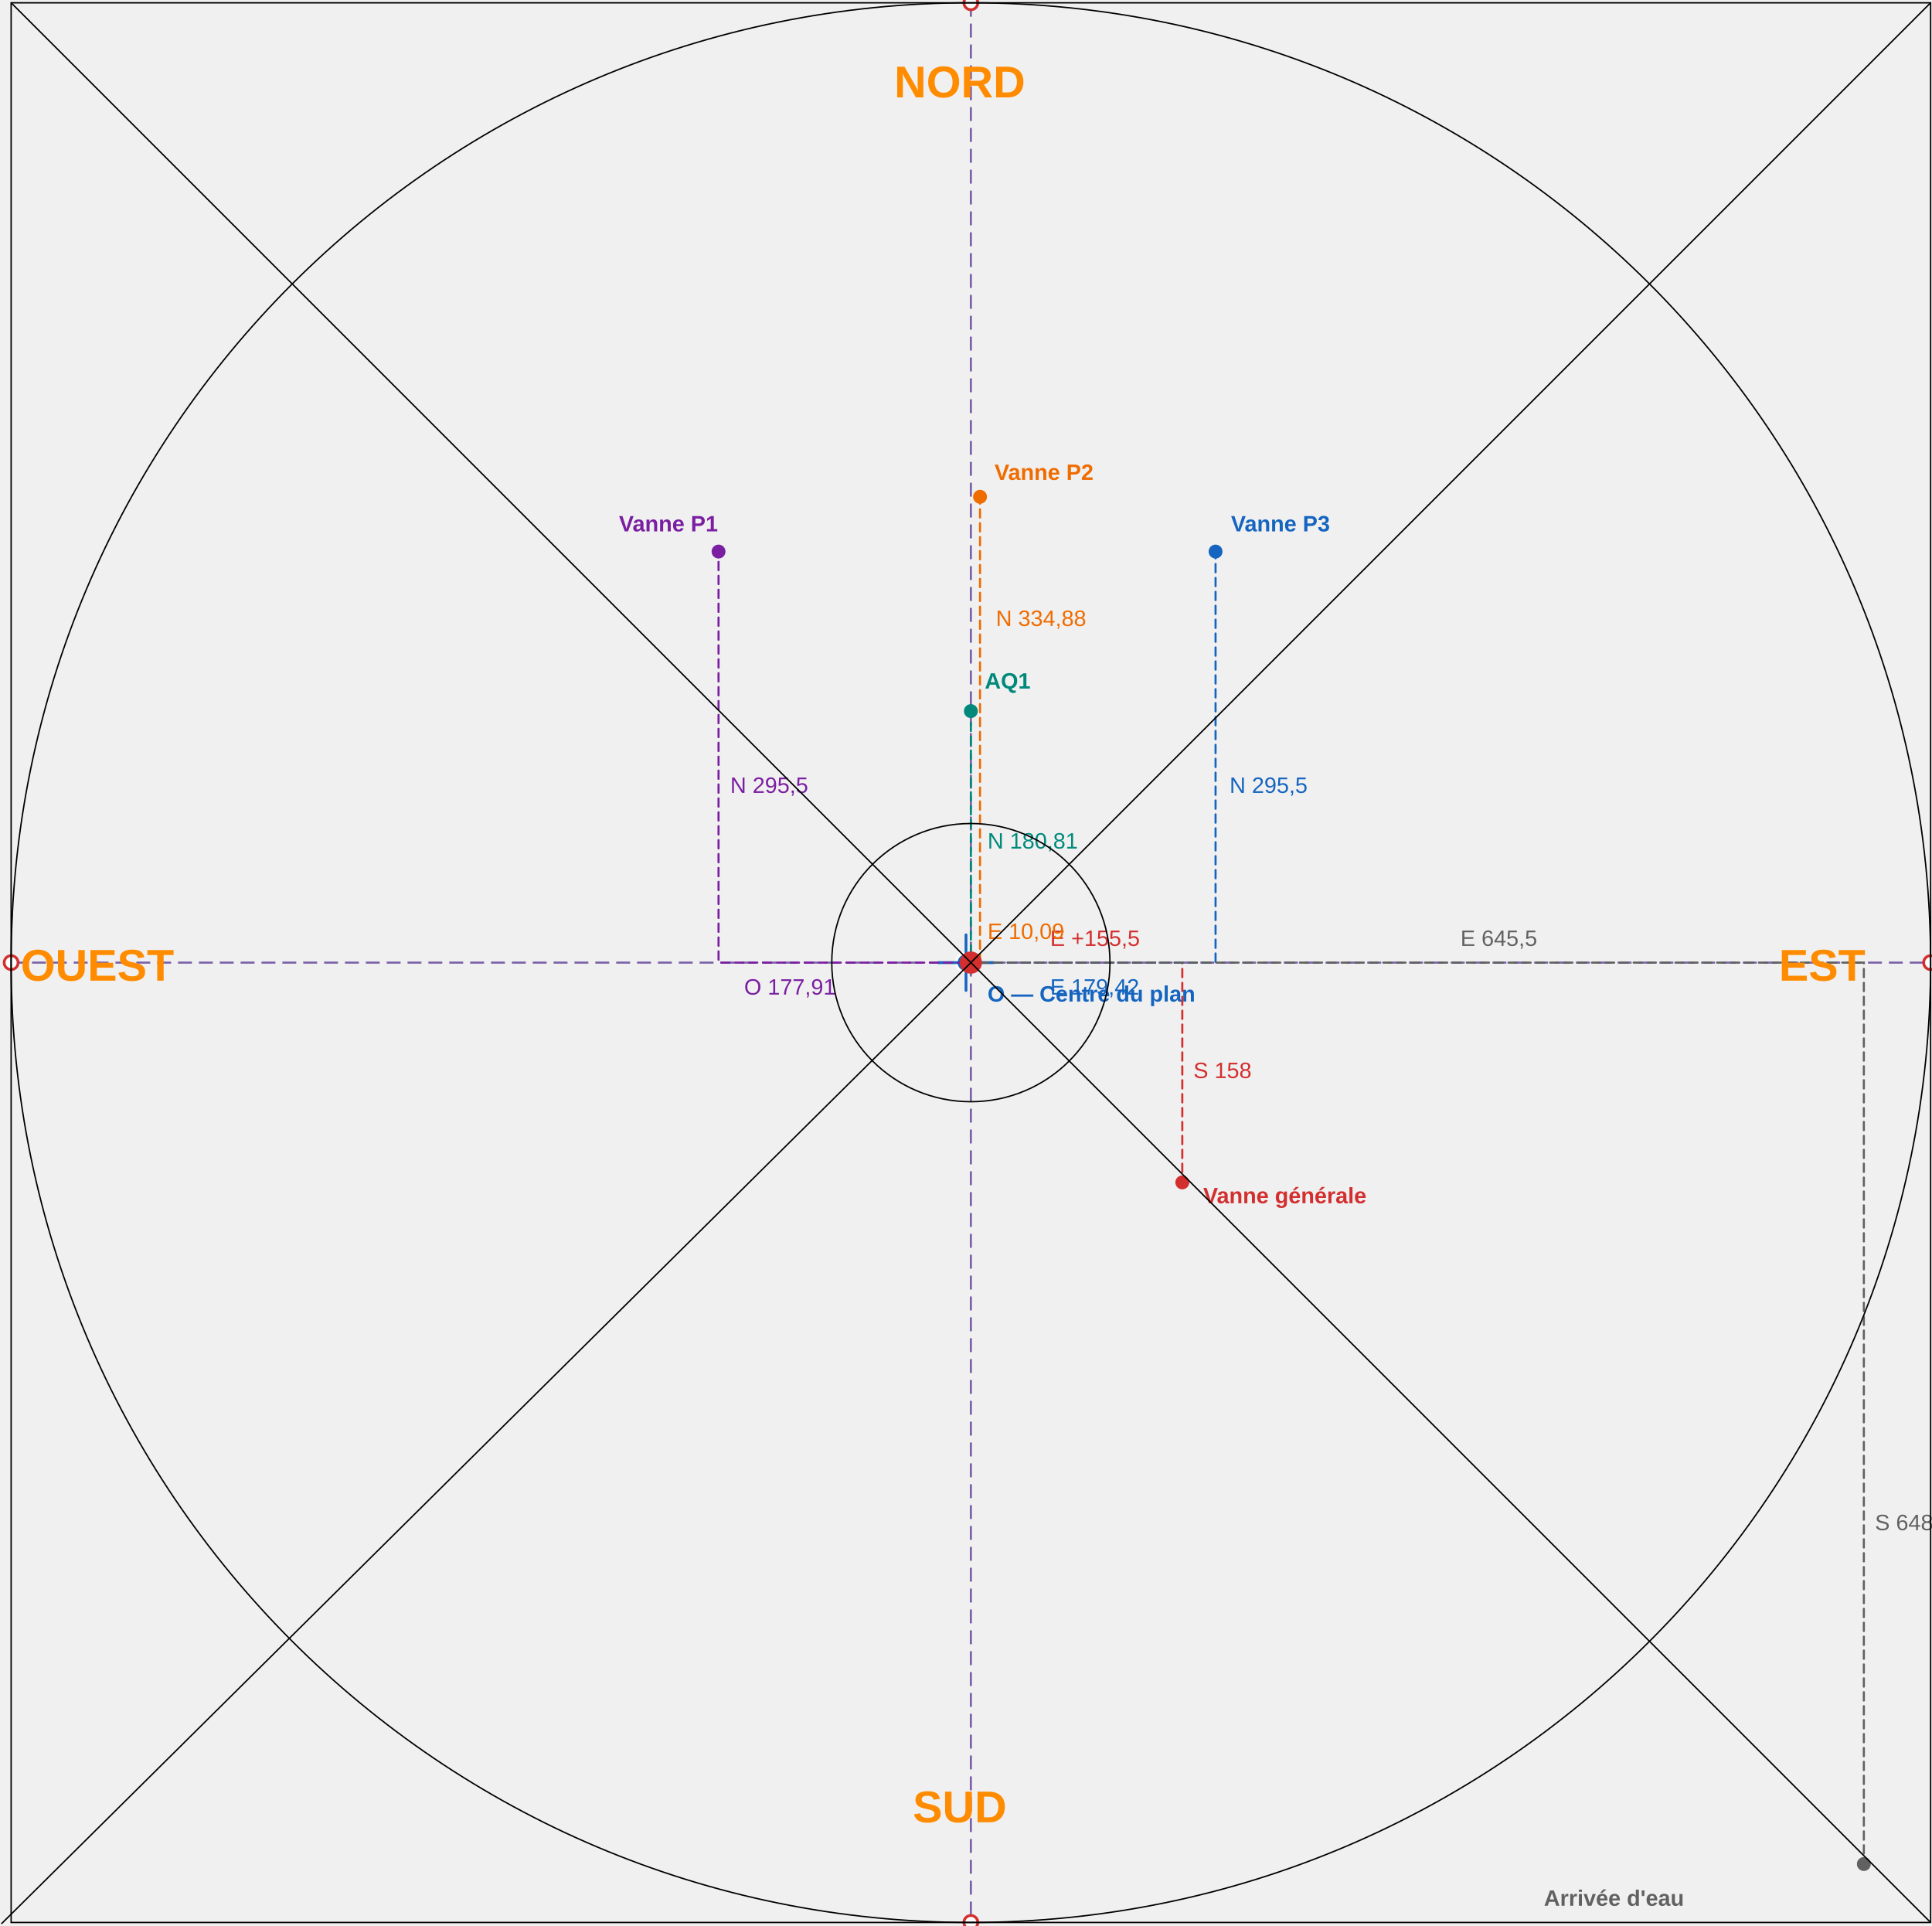
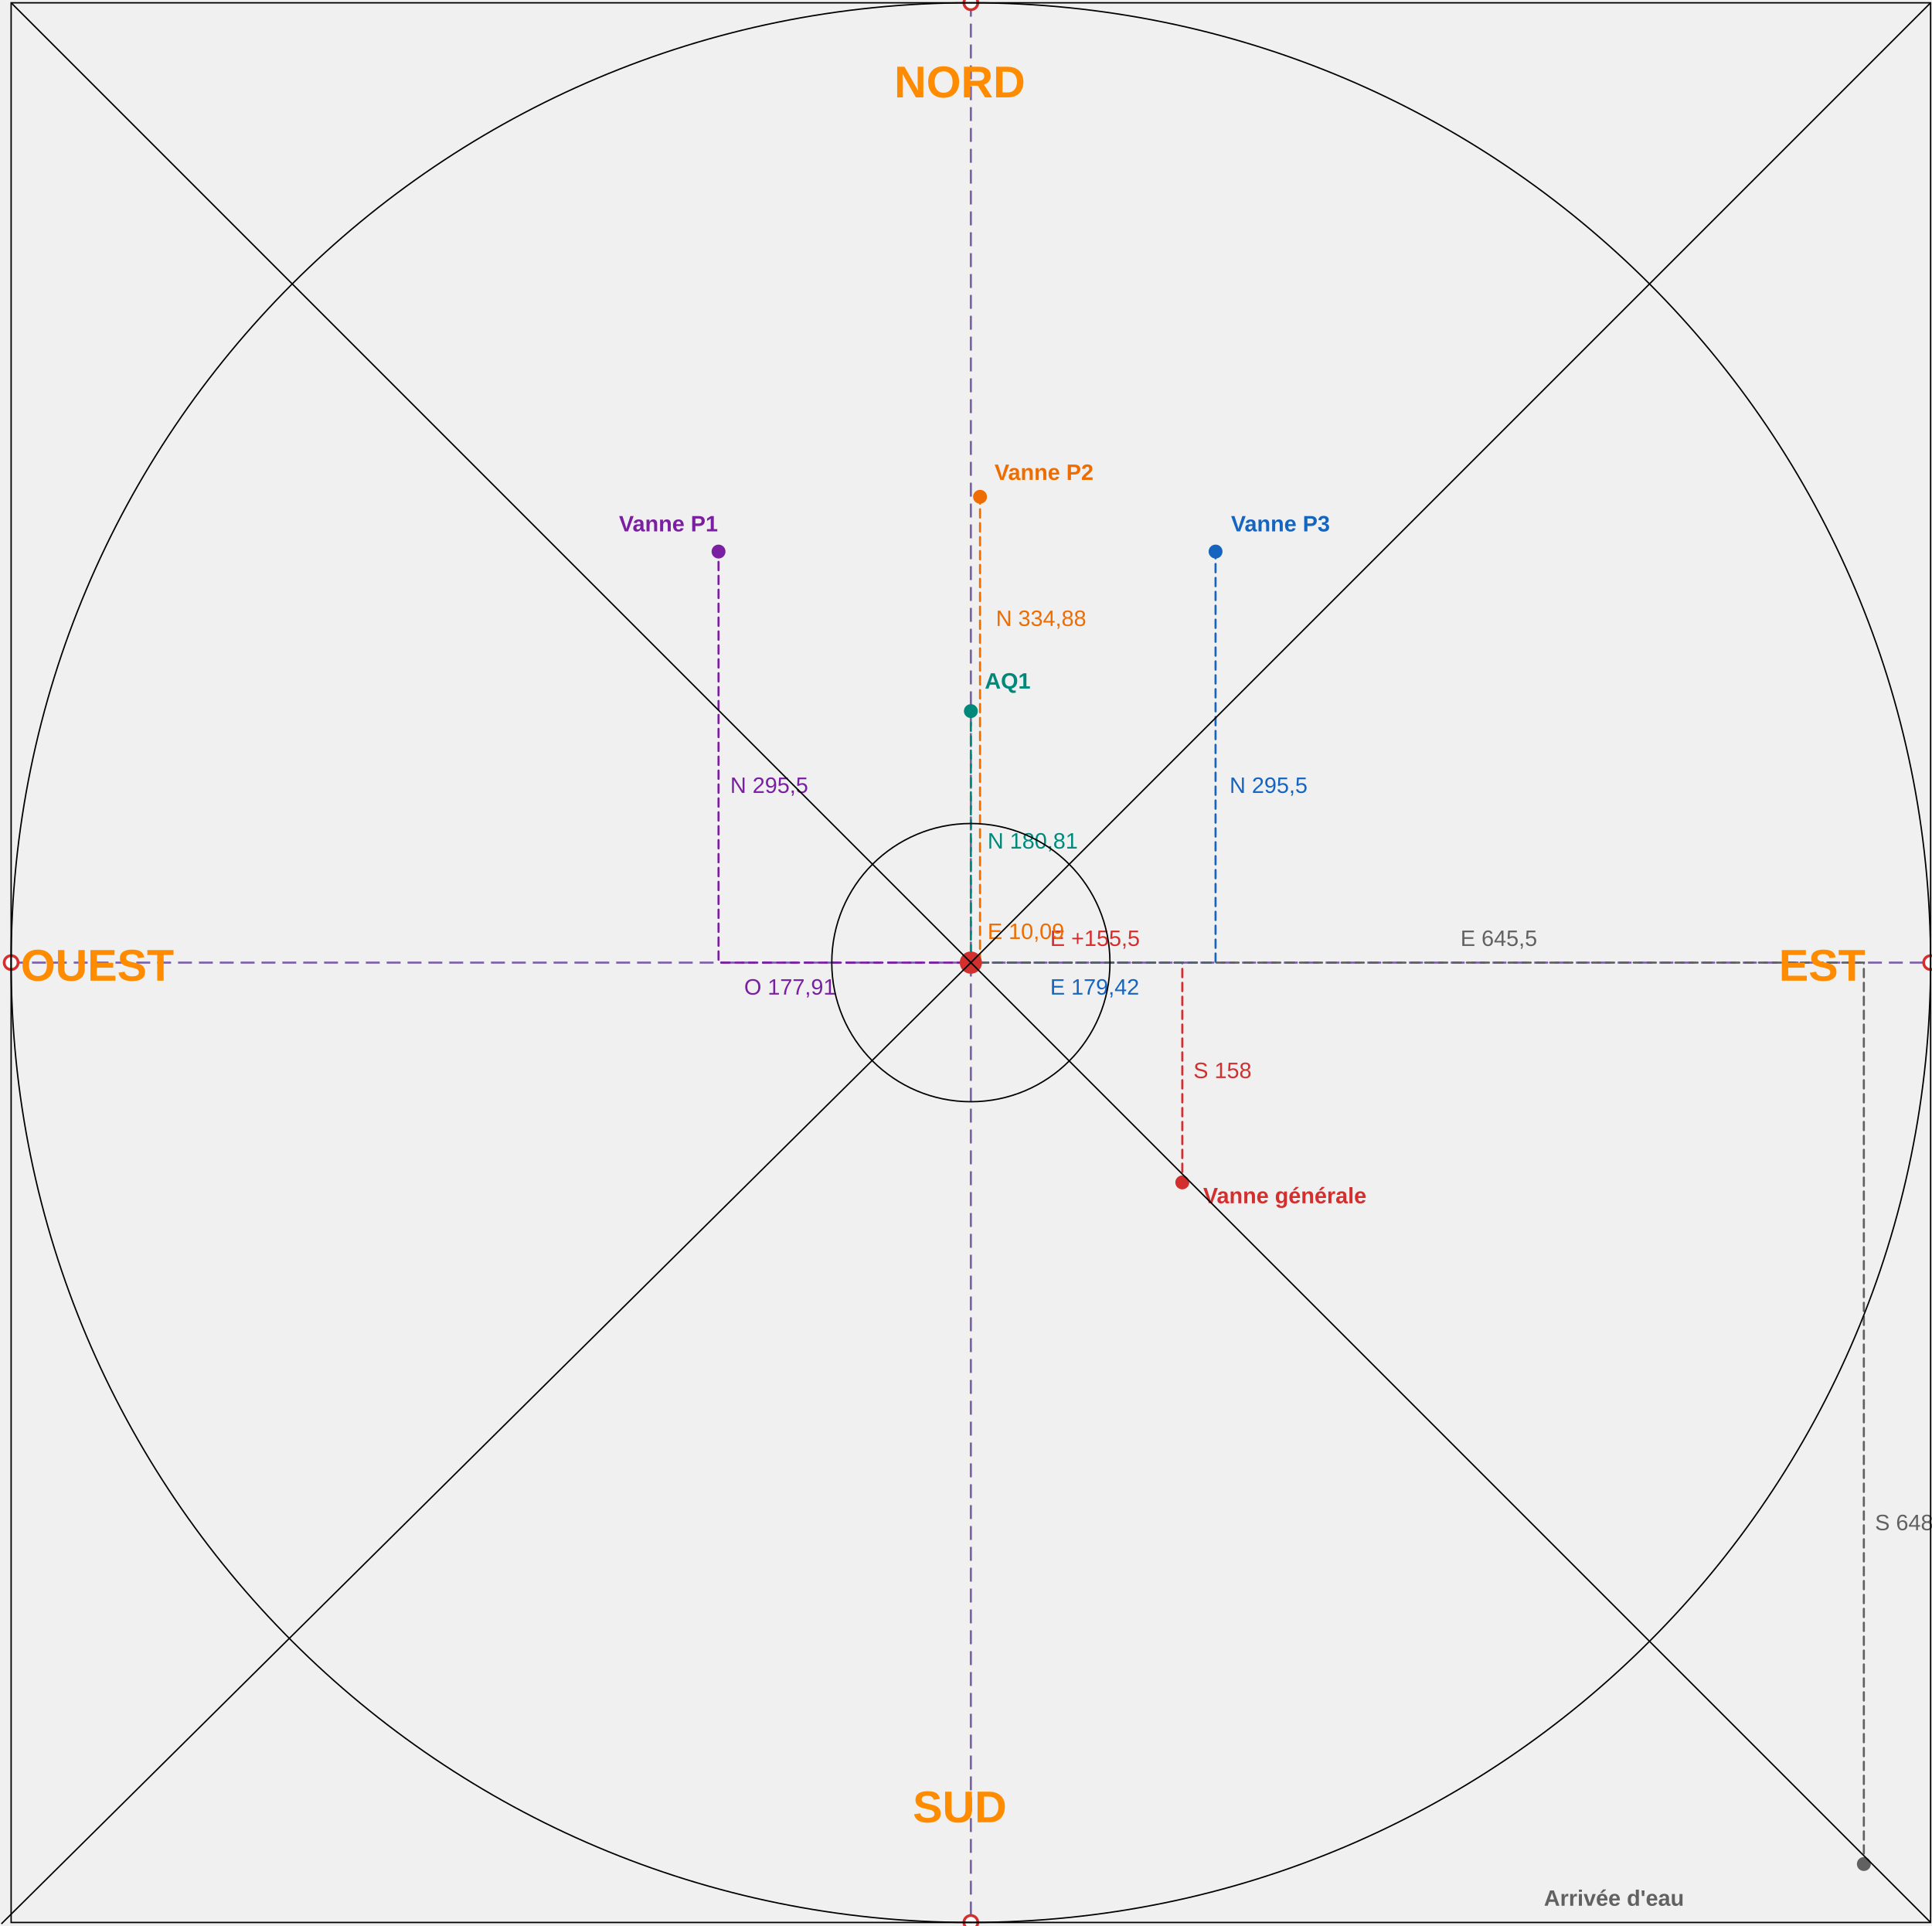
<svg xmlns="http://www.w3.org/2000/svg" viewBox="0 0 1389 1384" data-guides="{&quot;vertical&quot;:[],&quot;horizontal&quot;:[]}" version="1.1" id="svg1076">
  <defs id="defs925">
    <style id="style923">
      .terrain {
        fill: none;
        stroke: #000000;
        stroke-width: 1;
      }

      .pe25 {
        fill: none;
        stroke: #0066CC;
        stroke-width: 16;
        stroke-linecap: round;
        stroke-linejoin: round;
      }

      .pe25-principal {
        fill: none;
        stroke: #0066CC;
        stroke-width: 25;
        stroke-linecap: round;
      }

      .vanne {
        fill: none;
        stroke: #CC0000;
        stroke-width: 3;
      }

      .collecteur {
        fill: none;
        stroke: #8B0000;
        stroke-width: 3;
      }

      .robinet {
        fill: none;
        stroke: #008000;
        stroke-width: 3;
        stroke-linejoin: round;
      }

      .label-vanne {
        font-family: Arial, sans-serif;
        font-size: 24px;
        fill: #008000;
      }

      .label-collecteur {
        font-family: Arial, sans-serif;
        font-size: 22px;
        fill: #CC0000;
      }

      .label-eau {
        font-family: Arial, sans-serif;
        font-size: 24px;
        font-weight: bold;
        fill: #0066CC;
      }

      .quartier {
        font-family: Arial, sans-serif;
        font-size: 32px;
        font-weight: bold;
        fill: #FF8C00;
      }

      .label-parcelle {
        font-family: Arial, sans-serif;
        font-size: 30px;
        font-weight: bold;
        fill: #000000;
        text-anchor: middle;
      }
    </style>
  </defs>
  <g id="piquetage">
    <g id="layer1" style="display:inline" />
    <g id="points-remarquables" style="display:inline">
      <g id="axes-piquetage" fill="none" stroke="#7b61a8" stroke-width="1.5" stroke-dasharray="10, 5" style="display:inline">
        <path id="axe-nord-sud" d="M 698,2 V 1382" />
        <path id="axe-est-ouest" d="M 8,692 H 1388" />
      </g>
      <g id="cotes-reseau-arrosage" font-family="Arial, sans-serif" font-size="16px" fill="#333333" stroke-linecap="round" style="display:inline">
-         <g id="origine-cotes">
+         <g id="origine-cotes" style="display:none">
          <circle cx="694.5" cy="692" r="7" fill="#1565c0" stroke="#ffffff" stroke-width="2" id="circle1601" />
          <line x1="674.5" y1="692" x2="714.5" y2="692" stroke="#1565c0" stroke-width="2" id="line1603" />
          <line x1="694.5" y1="672" x2="694.5" y2="712" stroke="#1565c0" stroke-width="2" id="line1605" />
          <text x="710" y="720" fill="#1565c0" stroke="none" font-weight="bold" id="text1607">O — Centre du plan</text>
        </g>
        <g id="cotes-vanne-generale">
          <path d="M 694.5,692 H 850 v 158" fill="none" stroke="#d32f2f" stroke-width="1.5" stroke-dasharray="6, 4" id="path1610" />
          <circle cx="850" cy="850" r="5" fill="#d32f2f" stroke="none" id="circle1612" />
          <text x="755" y="680" fill="#d32f2f" stroke="none" id="text1614">E +155,5</text>
          <text x="858" y="775" fill="#d32f2f" stroke="none" id="text1616">S 158</text>
          <text x="865" y="865" fill="#d32f2f" stroke="none" font-weight="bold" id="text1618">Vanne générale</text>
        </g>
        <g id="cotes-collecteur-aq1">
          <path d="M 694.5,692 H 698 V 511.19" fill="none" stroke="#00897b" stroke-width="1.5" stroke-dasharray="6, 4" id="path1621" />
          <circle cx="698" cy="511.19" r="5" fill="#00897b" stroke="none" id="circle1623" />
          <text x="710" y="610" fill="#00897b" stroke="none" id="text1625">N 180,81</text>
          <text x="708" y="495" fill="#00897b" stroke="none" font-weight="bold" id="text1627">AQ1</text>
        </g>
        <g id="cotes-vanne-p1">
          <path d="M 694.5,692 H 516.586 V 396.5" fill="none" stroke="#7b1fa2" stroke-width="1.5" stroke-dasharray="6, 4" id="path1630" />
          <circle cx="516.586" cy="396.5" r="5" fill="#7b1fa2" stroke="none" id="circle1632" />
          <text x="535" y="715" fill="#7b1fa2" stroke="none" id="text1634">O 177,91</text>
          <text x="525" y="570" fill="#7b1fa2" stroke="none" id="text1636">N 295,5</text>
          <text x="445" y="382" fill="#7b1fa2" stroke="none" font-weight="bold" id="text1638">Vanne P1</text>
        </g>
        <g id="cotes-vanne-p2">
          <path d="m 694.5,692 h 10.086 V 357.125" fill="none" stroke="#ef6c00" stroke-width="1.5" stroke-dasharray="6, 4" id="path1641" />
          <circle cx="704.586" cy="357.125" r="5" fill="#ef6c00" stroke="none" id="circle1643" />
          <text x="710" y="675" fill="#ef6c00" stroke="none" id="text1645">E 10,09</text>
          <text x="716" y="450" fill="#ef6c00" stroke="none" id="text1647">N 334,88</text>
          <text x="715" y="345" fill="#ef6c00" stroke="none" font-weight="bold" id="text1649">Vanne P2</text>
        </g>
        <g id="cotes-vanne-p3">
          <path d="M 694.5,692 H 873.92 V 396.5" fill="none" stroke="#1565c0" stroke-width="1.5" stroke-dasharray="6, 4" id="path1652" />
          <circle cx="873.92" cy="396.5" r="5" fill="#1565c0" stroke="none" id="circle1654" />
          <text x="755" y="715" fill="#1565c0" stroke="none" id="text1656">E 179,42</text>
          <text x="884" y="570" fill="#1565c0" stroke="none" id="text1658">N 295,5</text>
          <text x="885" y="382" fill="#1565c0" stroke="none" font-weight="bold" id="text1660">Vanne P3</text>
        </g>
        <g id="cotes-arrivee-eau">
          <path d="M 694.5,692 H 1340 v 648" fill="none" stroke="#616161" stroke-width="1.5" stroke-dasharray="6, 4" id="path1663" />
          <circle cx="1340" cy="1340" r="5" fill="#616161" stroke="none" id="circle1665" />
          <text x="1050" y="680" fill="#616161" stroke="none" id="text1667">E 645,5</text>
          <text x="1348" y="1100" fill="#616161" stroke="none" id="text1669">S 648</text>
          <text x="1110" y="1370" fill="#616161" stroke="none" font-weight="bold" id="text1671">Arrivée d'eau</text>
        </g>
      </g>
      <g id="points-cardinaux" stroke="#d32f2f" stroke-width="2" fill="#ffffff" style="display:inline">
        <circle id="point-O" cx="698" cy="692" r="7" fill="#d32f2f" />
        <circle id="point-N" cx="698" cy="2" r="5" />
        <circle id="point-E" cx="1388" cy="692" r="5" />
        <circle id="point-S" cx="698" cy="1382" r="5" />
        <circle id="point-W" cx="8" cy="692" r="5" />
      </g>
      <g id="etiquettes-piquetage" font-family="sans-serif" font-size="22px" font-weight="bold" fill="#d32f2f" stroke="none" style="display:none">
        <text x="712" y="675" id="text936">O — Origine</text>
        <text x="712" y="32" id="text938">N — Nord</text>
        <text x="1350" y="670" text-anchor="end" id="text940">E — Est</text>
        <text x="712" y="1360" id="text942">S — Sud</text>
        <text x="28" y="675" id="text944">W — Ouest</text>
      </g>
      <g id="cotes-piquetage" fill="#1565c0" stroke="#1565c0" stroke-width="1.5" font-family="sans-serif" font-size="20px" style="display:none">
        <g id="cote-nord">
          <path d="M 650,2 V 692 M 640,2 h 20 m -20,690 h 20" fill="none" id="path947" />
          <text x="638" y="347" text-anchor="middle" transform="rotate(-90,638,347)" stroke="none" id="text949">6,90 m</text>
        </g>
        <g id="cote-sud">
          <path d="m 670,692 v 690 M 660,692 h 20 m -20,690 h 20" fill="none" id="path952" />
          <text x="688" y="1037" text-anchor="middle" transform="rotate(-90,688,1037)" stroke="none" id="text954">6,90 m</text>
        </g>
        <g id="cote-ouest">
          <path d="M 8,650 H 698 M 8,640 v 20 m 690,-20 v 20" fill="none" id="path957" />
          <text x="353" y="642" text-anchor="middle" stroke="none" id="text959">6,90 m</text>
        </g>
        <g id="cote-est">
          <path d="m 698,730 h 690 M 698,720 v 20 m 690,-20 v 20" fill="none" id="path962" />
          <text x="1043" y="722" text-anchor="middle" stroke="none" id="text964">6,90 m</text>
        </g>
      </g>
    </g>
    <g id="piquetage-P2" style="display:none">
      <path id="contour-piquetage-P2" d="m 618.467,2.851 h 150 v 350 h -150 z" fill="none" stroke="#ff0000" stroke-width="4" stroke-linejoin="round" />
      <g id="reports-centre-P2" fill="none" stroke="#1565c0" stroke-width="1.5" stroke-dasharray="6, 4">
        <path d="M 698,692 618.467,2.851" id="path970" />
        <path d="M 698,692 768.467,2.851" id="path972" />
        <path d="M 698,692 768.467,352.851" id="path974" />
        <path d="M 698,692 618.467,352.851" id="path976" />
      </g>
      <g id="piquets-P2" fill="#ff0000" stroke="#ffffff" stroke-width="2">
        <circle id="P2-A" cx="618.467" cy="2.851" r="8" />
        <circle id="P2-B" cx="768.467" cy="2.851" r="8" />
        <circle id="P2-C" cx="768.467" cy="352.851" r="8" />
        <circle id="P2-D" cx="618.467" cy="352.851" r="8" />
      </g>
      <g id="labels-piquets-P2" font-family="sans-serif" font-size="18px" font-weight="bold" fill="#ff0000" stroke="none">
        <text x="606" y="25" text-anchor="end" id="text984">P2-A</text>
        <text x="781" y="25" id="text986">P2-B</text>
        <text x="781" y="348" id="text988">P2-C</text>
        <text x="606" y="348" text-anchor="end" id="text990">P2-D</text>
      </g>
      <g id="coordonnees-P2" font-family="sans-serif" font-size="15px" fill="#1565c0" stroke="none">
        <text x="600" y="48" text-anchor="end" id="text993">X = -0,80 m ; Y = +6,89 m</text>
        <text x="785" y="48" id="text995">X = +0,70 m ; Y = +6,89 m</text>
        <text x="785" y="375" id="text997">X = +0,70 m ; Y = +3,39 m</text>
        <text x="600" y="375" text-anchor="end" id="text999">X = -0,80 m ; Y = +3,39 m</text>
      </g>
    </g>
  </g>
  <g id="terrain" style="display:inline">
    <g id="limites-generales">
      <path class="terrain" id="limite-terrain-circulaire" d="m 698,2 c 381.077,0 690,308.923 690,690 0,381.077 -308.923,690 -690,690 C 316.923,1382 8,1073.076 8,692 8,310.923 316.923,2 698,2 Z" />
      <path class="terrain" id="limite-terrain-carree" d="m 8,2 c 460,0 920,0 1380,0 0,460 0,920 0,1380 -460,0 -920,0 -1380,0 C 8,922 8,462 8,2 Z" />
    </g>
    <g id="limites-quartiers">
      <line class="terrain" id="limite-quartier-sud-est" x1="698" y1="692" x2="1388" y2="1382" />
      <line class="terrain" id="limite-quartier-sud-ouest" x1="698" y1="692" x2="1" y2="1383" />
      <line class="terrain" id="limite-quartier-nord-ouest" x1="8" y1="2" x2="698" y2="692" />
      <line class="terrain" id="limite-quartier-nord-est" x1="1388" y1="2" x2="698" y2="692" />
    </g>
    <g id="parcelles" style="display:none">
      <path class="terrain" id="parcelle-P0" data-name="Parcelle P0 - Nord" d="m 620,1 c 50,0 100,0 150,0 0,116.667 0,233.333 0,350 -50,0 -100,0 -150,0 0,-116.667 0,-233.333 0,-350 z" style="display:inline" />
      <path class="terrain" id="parcelle-P1" data-name="Parcelle P1 - Nord-Est" d="m 975.548,54.946 c 43.301,25 86.603,50 129.904,75 -58.333,101.036 -116.667,202.072 -175,303.109 -43.301,-25 -86.603,-50 -129.904,-75 58.333,-101.036 116.667,-202.072 175,-303.109 z" style="display:inline" />
      <path class="terrain" id="parcelle-P2" data-name="Parcelle P2 - Est-Nord" d="m 1255.054,278.548 c 25,43.301 50,86.603 75,129.904 -101.036,58.333 -202.072,116.667 -303.109,175 -25,-43.301 -50,-86.603 -75,-129.904 101.036,-58.333 202.072,-116.667 303.109,-175 z" style="display:none" />
      <path class="terrain" id="parcelle-P3" data-name="Parcelle P3 - Est" d="m 1038,617 c 116.667,0 233.333,0 350,0 0,50 0,100 0,150 -116.667,0 -233.333,0 -350,0 0,-50 0,-100 0,-150 z" style="display:none" />
      <path class="terrain" id="parcelle-P4" data-name="Parcelle P4 - Est-Sud" d="m 1334.054,969.548 c -25,43.301 -50,86.603 -75,129.904 -101.036,-58.333 -202.072,-116.667 -303.109,-175 25,-43.301 50,-86.603 75,-129.904 101.036,58.333 202.072,116.667 303.109,175 z" style="display:none" />
      <path class="terrain" id="parcelle-P5" data-name="Parcelle P5 - Sud-Est" d="m 1110.452,1250.054 c -43.301,25 -86.603,50 -129.904,75 -58.333,-101.036 -116.667,-202.072 -175,-303.109 43.301,-25 86.603,-50 129.904,-75 58.333,101.036 116.667,202.072 175,303.109 z" style="display:none" />
      <path class="terrain" id="parcelle-P6" data-name="Parcelle P6 - Sud" d="m 620,1032 c 50,0 100,0 150,0 0,116.667 0,233.333 0,350 -50,0 -100,0 -150,0 0,-116.667 0,-233.333 0,-350 z" style="display:none" />
      <path class="terrain" id="parcelle-P7" data-name="Parcelle P7 - Sud-Ouest" d="m 420.452,1328.054 c -43.301,-25 -86.603,-50 -129.904,-75 58.333,-101.036 116.667,-202.072 175,-303.109 43.301,25 86.603,50 129.904,75 -58.333,101.036 -116.667,202.072 -175,303.109 z" style="display:none" />
      <path class="terrain" id="parcelle-P8" data-name="Parcelle P8 - Ouest-Sud" d="m 138.946,1104.452 c -25,-43.301 -50,-86.603 -75,-129.904 101.036,-58.333 202.072,-116.667 303.109,-175 25,43.301 50,86.603 75,129.904 -101.036,58.333 -202.072,116.667 -303.109,175 z" style="display:none" />
      <path class="terrain" id="parcelle-P9" data-name="Parcelle P9 - Ouest" d="m 8,617 c 116.667,0 233.333,0 350,0 0,50 0,100 0,150 -116.667,0 -233.333,0 -350,0 0,-50 0,-100 0,-150 z" style="display:none" />
      <path class="terrain" id="parcelle-P10" data-name="Parcelle P10 - Ouest-Nord" d="m 60.946,414.452 c 25,-43.301 50,-86.603 75,-129.904 101.036,58.333 202.072,116.667 303.109,175 -25,43.301 -50,86.603 -75,129.904 -101.036,-58.333 -202.072,-116.667 -303.109,-175 z" style="display:none" />
      <path class="terrain" id="parcelle-P11" data-name="Parcelle P11 - Nord-Ouest" d="m 284.548,132.946 c 43.301,-25 86.603,-50 129.904,-75 58.333,101.036 116.667,202.072 175,303.109 -43.301,25 -86.603,50 -129.904,75 -58.333,-101.036 -116.667,-202.072 -175,-303.109 z" />
    </g>
    <g id="labels-parcelles" class="label-parcelle">
      <text id="label-parcelle-P0" x="695" y="192" style="display:none">P0</text>
      <text id="label-parcelle-P1" x="950" y="250" style="display:none">P1</text>
      <text id="label-parcelle-P2" x="1120" y="430" style="display:none">P2</text>
      <text id="label-parcelle-P3" x="1210" y="710" style="display:none">P3</text>
      <text id="label-parcelle-P4" x="1130" y="920" style="display:none">P4</text>
      <text id="label-parcelle-P5" x="950" y="1130" style="display:none">P5</text>
      <text id="label-parcelle-P6" x="695" y="1220" style="display:none">P6</text>
      <text id="label-parcelle-P7" x="445" y="1130" style="display:none">P7</text>
      <text id="label-parcelle-P8" x="250" y="920" style="display:none">P8</text>
      <text id="label-parcelle-P9" x="180" y="710" style="display:none">P9</text>
      <text id="label-parcelle-P10" x="250" y="430" style="display:none">P10</text>
      <text id="label-parcelle-P11" x="445" y="250" style="display:none">P11</text>
    </g>
    <g id="zone-centrale">
      <path class="terrain" id="limite-cercle-central" d="m 698,592 c 55.228,0 100,44.772 100,100 0,55.228 -44.772,100 -100,100 -55.228,0 -100,-44.772 -100,-100 0,-55.228 44.772,-100 100,-100 z" />
    </g>
    <g id="orientations" class="quartier">
      <text id="orientation-nord" x="690" y="70" text-anchor="middle">NORD</text>
      <text id="orientation-est" x="1310" y="705" text-anchor="middle">EST</text>
      <text id="orientation-sud" x="690" y="1310" text-anchor="middle">SUD</text>
      <text id="orientation-ouest" x="70" y="705" text-anchor="middle">OUEST</text>
    </g>
  </g>
  <g id="reseau-arrosage" style="display:none">
    <g id="etape-1" data-etape="1" data-description="Arrivée PE25 et vanne générale" style="display:inline">
      <line class="pe25-principal" id="pe25-arrivee" x1="1346" y1="1340" x2="860" y2="852" style="display:none" />
      <circle class="vanne" id="point-entree-eau" cx="1340" cy="1340" r="10" />
      <circle class="vanne" id="vanne-generale" cx="850" cy="850" r="13" />
      <text id="label-arrivee-eau" x="1170" y="1325" class="label-eau" text-anchor="middle">Arrivée d'eau PE25</text>
      <text id="label-vanne-generale" x="870" y="845" font-family="Arial, sans-serif" font-size="24px" font-weight="bold" fill="#cc0000">Vanne générale</text>
    </g>
    <g id="etape-2" data-etape="2" data-description="Départ PE25 vers le collecteur AQ1" style="display:inline">
      <line class="pe25" id="pe25-vers-aq1" x1="850" y1="846" x2="698" y2="511.19" style="display:none" />
      <circle class="collecteur" id="collecteur-aq1" cx="698" cy="511.19" r="16" />
      <text id="label-collecteur-aq1" x="720" y="505" class="label-collecteur">Regard / Collecteur AQ1</text>
    </g>
    <g id="etape-3" data-etape="3" data-description="Distribution PE25 vers P1, P2 et P3" style="display:inline">
      <g id="distribution-aq1" style="display:none">
        <line class="pe25" id="pe25-aq1-p1" x1="698" y1="511.19" x2="507" y2="416.75" />
        <line class="pe25" id="pe25-aq1-p2" x1="698" y1="511.19" x2="691" y2="362" />
        <line class="pe25" id="pe25-aq1-p3" x1="698" y1="511.19" x2="888" y2="402" />
      </g>
      <g id="vannes-parcelles">
        <g id="vanne-groupe-P1">
          <path class="robinet" id="vanne-parcelle-P1" d="m 516.586,356 26.414,60.75 h -52.828 z" />
          <text id="label-vanne-P1" x="550" y="405" class="label-vanne">Vanne P1</text>
        </g>
        <g id="vanne-groupe-P2">
          <path class="robinet" id="vanne-parcelle-P2" d="m 704.586,316.625 26.414,60.75 h -52.828 z" />
          <text id="label-vanne-P2" x="735" y="370" class="label-vanne">Vanne P2</text>
        </g>
        <g id="vanne-groupe-P3">
          <path class="robinet" id="vanne-parcelle-P3" d="m 873.92,356 26.414,60.75 h -52.828 z" />
          <text id="label-vanne-P3" x="905" y="410" class="label-vanne">Vanne P3</text>
        </g>
      </g>
    </g>
    <g id="etapes-futures" style="display:none">
      <g id="etape-4" data-etape="4" data-description="Distribution AQ2" />
      <g id="etape-5" data-etape="5" data-description="Distribution AQ3" />
      <g id="etape-6" data-etape="6" data-description="Distribution AQ4" />
    </g>
  </g>
</svg>
